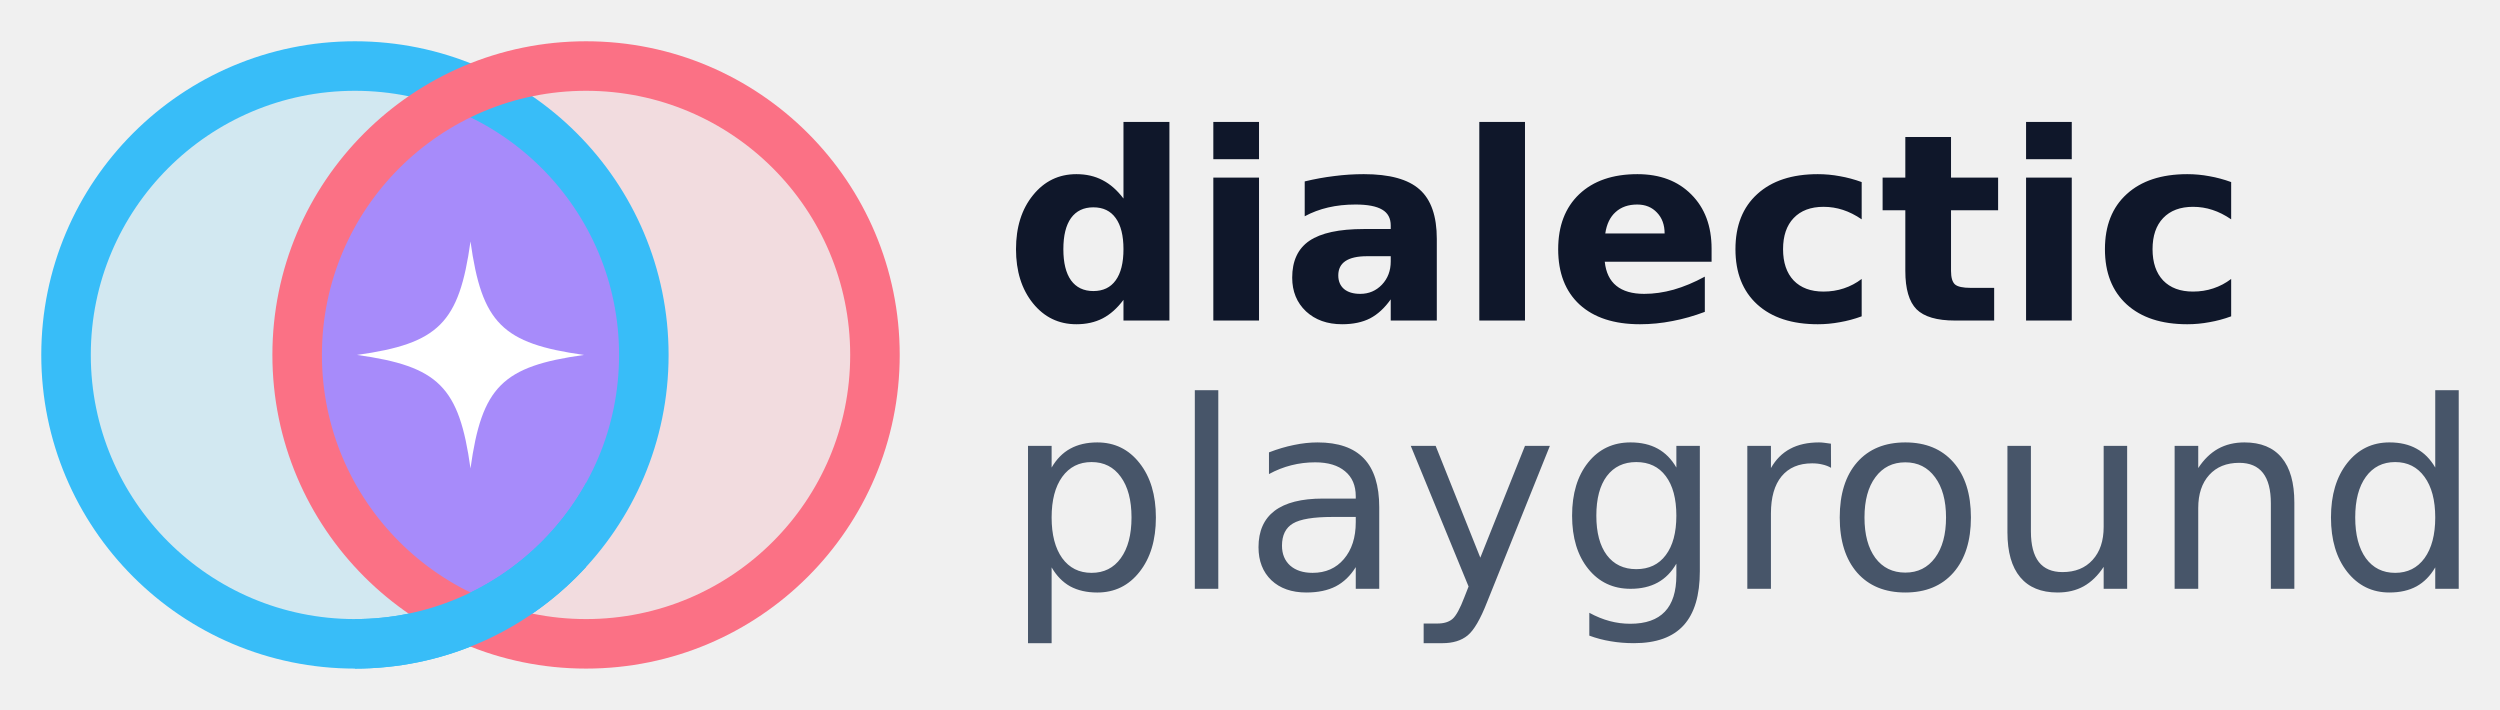
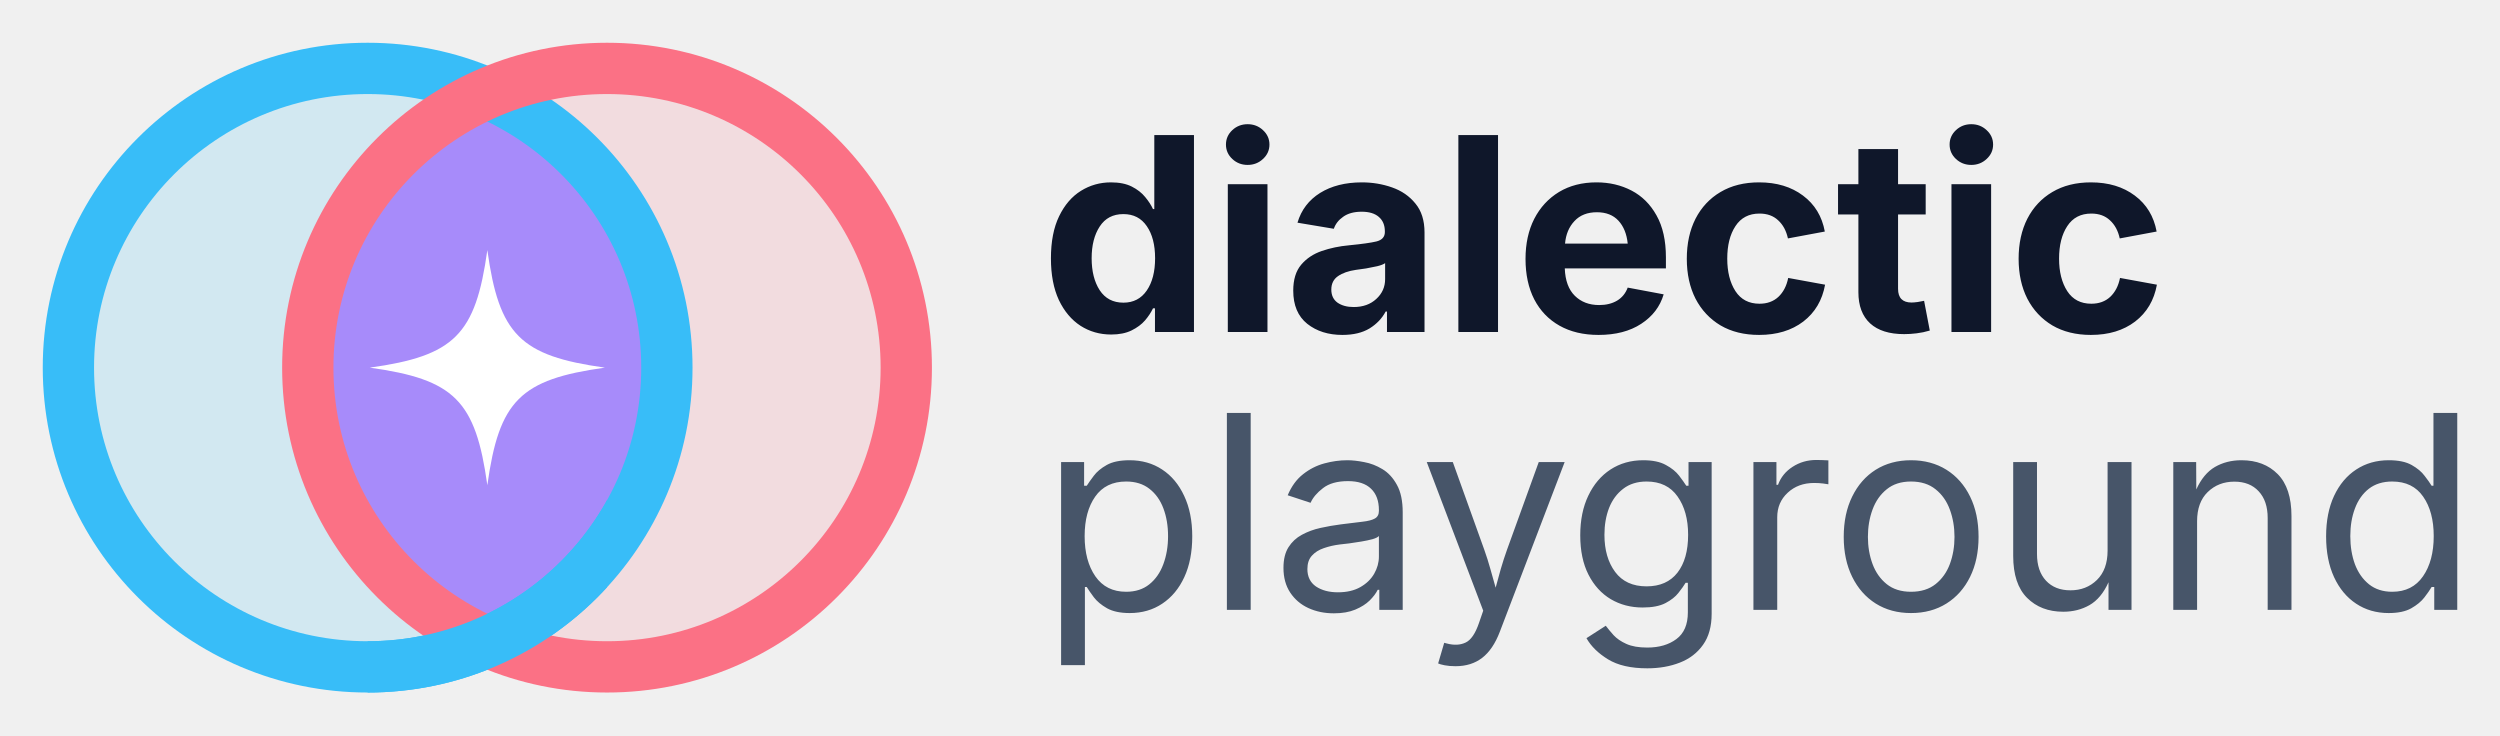
- <svg xmlns="http://www.w3.org/2000/svg" viewBox="-12 -12 726.898 206.4" width="726.898" height="206.4" role="img" aria-labelledby="dp-title" version="1.1" id="svg10">
+ <svg xmlns="http://www.w3.org/2000/svg" viewBox="-12 -12 701.775 206.4" width="701.775" height="206.4" role="img" aria-labelledby="dp-title" version="1.1" id="svg10">
  <defs id="defs10" />
  <style id="style1">
    .dp-ink { fill: #0F172A; }
    .dp-muted { fill: #475569; }
    @media (prefers-color-scheme: dark) {
      .dp-ink { fill: #F1F5F9; }
      .dp-muted { fill: #94A3B8; }
    }
    /*@theme-override*/
  </style>
  <g transform="matrix(0.6,0,0,0.6,-28.8,-62.4)" id="g9">
    <g class="dp-mark" id="g8">
      <defs id="defs1">
        <clipPath id="dp-thesis">
          <circle cx="200" cy="256" r="140" id="circle1" />
        </clipPath>
        <clipPath id="dp-lower-crossing">
          <rect x="200" y="256" width="112" height="200" id="rect1" />
        </clipPath>
      </defs>
      <circle cx="200" cy="256" r="140" fill="#38bdf8" fill-opacity="0.16" id="circle2" />
      <circle cx="312" cy="256" r="140" fill="#fb7185" fill-opacity="0.16" id="circle3" />
      <circle cx="312" cy="256" r="140" fill="#a78bfa" clip-path="url(#dp-thesis)" id="circle4" />
      <circle cx="200" cy="256" r="140" fill="none" stroke="#38bdf8" stroke-width="24" id="circle5" />
      <circle cx="312" cy="256" r="140" fill="none" stroke="#fb7185" stroke-width="24" id="circle6" />
      <circle cx="200" cy="256" r="140" fill="none" stroke="#38bdf8" stroke-width="24" clip-path="url(#dp-lower-crossing)" id="circle7" />
      <g class="dp-glyph" transform="matrix(1.1,0,0,1.1,256,256)" id="g7">
        <path d="M 0,-50 C 5,-14 14,-5 50,0 14,5 5,14 0,50 -5,14 -14,5 -50,0 -14,-5 -5,-14 0,-50 Z" fill="#ffffff" id="path7" />
      </g>
    </g>
  </g>
  <g font-family="Inter, 'Segoe UI', 'DejaVu Sans', 'Helvetica Neue', Arial, sans-serif" font-size="76px" id="g10" transform="translate(-10,-18.8)">
-     <path d="M 324.66,64.523 V 42.258 h 13.359 V 100 h -13.359 v -6.012 q -2.746,3.674 -6.049,5.381 -3.303,1.707 -7.645,1.707 -7.682,0 -12.617,-6.086 -4.936,-6.123 -4.936,-15.734 0,-9.611 4.936,-15.697 4.936,-6.123 12.617,-6.123 4.305,0 7.607,1.744 3.34,1.707 6.086,5.344 z m -8.758,26.904 q 4.268,0 6.494,-3.117 2.264,-3.117 2.264,-9.055 0,-5.938 -2.264,-9.055 -2.227,-3.117 -6.494,-3.117 -4.23,0 -6.494,3.117 -2.227,3.117 -2.227,9.055 0,5.938 2.227,9.055 2.264,3.117 6.494,3.117 z M 350.785,58.438 h 13.285 V 100 h -13.285 z m 0,-16.18 h 13.285 V 53.094 h -13.285 z m 44.68,39.039 q -4.156,0 -6.271,1.41 -2.078,1.41 -2.078,4.156 0,2.523 1.67,3.971 1.707,1.41 4.713,1.41 3.748,0 6.309,-2.672 2.561,-2.709 2.561,-6.754 v -1.521 z m 20.299,-5.01 V 100 h -13.396 v -6.16 q -2.672,3.785 -6.012,5.529 -3.34,1.707 -8.127,1.707 -6.457,0 -10.502,-3.748 -4.008,-3.785 -4.008,-9.797 0,-7.311 5.01,-10.725 5.047,-3.414 15.809,-3.414 h 7.83 v -1.039 q 0,-3.154 -2.486,-4.602 -2.486,-1.484 -7.756,-1.484 -4.268,0 -7.941,0.854 -3.674,0.854 -6.828,2.561 v -10.131 q 4.268,-1.039 8.572,-1.559 4.305,-0.557 8.609,-0.557 11.244,0 16.217,4.453 5.01,4.416 5.01,14.398 z m 12.357,-34.029 h 13.285 V 100 h -13.285 z m 67.539,36.85 v 3.785 h -31.061 q 0.482,4.676 3.377,7.014 2.895,2.338 8.09,2.338 4.193,0 8.572,-1.225 4.416,-1.262 9.055,-3.785 v 10.242 q -4.713,1.781 -9.426,2.672 -4.713,0.928 -9.426,0.928 -11.281,0 -17.553,-5.715 -6.234,-5.752 -6.234,-16.105 0,-10.168 6.123,-15.994 6.16,-5.826 16.922,-5.826 9.797,0 15.66,5.9 5.9,5.9 5.9,15.771 z m -13.656,-4.416 q 0,-3.785 -2.227,-6.086 -2.189,-2.338 -5.752,-2.338 -3.859,0 -6.271,2.189 -2.412,2.152 -3.006,6.234 z m 57.297,-14.955 v 10.836 q -2.709,-1.855 -5.455,-2.746 -2.709,-0.891 -5.641,-0.891 -5.566,0 -8.684,3.266 -3.08,3.229 -3.08,9.055 0,5.826 3.08,9.092 3.117,3.229 8.684,3.229 3.117,0 5.9,-0.928 2.82,-0.928 5.195,-2.746 v 10.873 q -3.117,1.15 -6.346,1.707 -3.191,0.594 -6.42,0.594 -11.244,0 -17.59,-5.752 -6.346,-5.789 -6.346,-16.068 0,-10.279 6.346,-16.031 6.346,-5.789 17.59,-5.789 3.266,0 6.42,0.594 3.191,0.557 6.346,1.707 z M 565.277,46.637 V 58.438 h 13.693 v 9.5 h -13.693 v 17.627 q 0,2.895 1.15,3.934 Q 567.578,90.5 570.992,90.5 h 6.828 v 9.5 h -11.393 q -7.867,0 -11.17,-3.266 -3.266,-3.303 -3.266,-11.17 V 67.938 h -6.605 v -9.5 h 6.605 V 46.637 Z M 587.098,58.438 h 13.285 V 100 h -13.285 z m 0,-16.18 h 13.285 V 53.094 h -13.285 z m 59.635,17.479 v 10.836 q -2.709,-1.855 -5.455,-2.746 -2.709,-0.891 -5.641,-0.891 -5.566,0 -8.684,3.266 -3.08,3.229 -3.08,9.055 0,5.826 3.08,9.092 3.117,3.229 8.684,3.229 3.117,0 5.9,-0.928 2.82,-0.928 5.195,-2.746 v 10.873 q -3.117,1.15 -6.346,1.707 -3.191,0.594 -6.42,0.594 -11.244,0 -17.59,-5.752 -6.346,-5.789 -6.346,-16.068 0,-10.279 6.346,-16.031 6.346,-5.789 17.59,-5.789 3.266,0 6.42,0.594 3.191,0.557 6.346,1.707 z" id="text9" class="dp-ink" style="font-weight:700;fill:#0f172a" aria-label="dialectic" />
-     <path d="m 303.768,171.766 v 22.043 h -6.865 V 136.438 h 6.865 v 6.309 q 2.152,-3.711 5.418,-5.492 3.303,-1.818 7.867,-1.818 7.57,0 12.283,6.012 4.75,6.012 4.75,15.809 0,9.797 -4.75,15.809 -4.713,6.012 -12.283,6.012 -4.564,0 -7.867,-1.781 -3.266,-1.818 -5.418,-5.529 z m 23.23,-14.51 q 0,-7.533 -3.117,-11.801 -3.08,-4.305 -8.498,-4.305 -5.418,0 -8.535,4.305 -3.08,4.268 -3.08,11.801 0,7.533 3.08,11.838 3.117,4.268 8.535,4.268 5.418,0 8.498,-4.268 3.117,-4.305 3.117,-11.838 z m 18.406,-36.998 h 6.828 V 178 h -6.828 z m 40.004,36.85 q -8.275,0 -11.467,1.893 -3.191,1.893 -3.191,6.457 0,3.637 2.375,5.789 2.412,2.115 6.531,2.115 5.678,0 9.092,-4.008 3.451,-4.045 3.451,-10.725 v -1.521 z m 13.619,-2.82 V 178 h -6.828 v -6.309 q -2.338,3.785 -5.826,5.604 -3.488,1.781 -8.535,1.781 -6.383,0 -10.168,-3.562 -3.748,-3.6 -3.748,-9.611 0,-7.014 4.676,-10.576 4.713,-3.562 14.027,-3.562 h 9.574 v -0.668 q 0,-4.713 -3.117,-7.273 -3.08,-2.598 -8.684,-2.598 -3.562,0 -6.939,0.854 -3.377,0.854 -6.494,2.561 v -6.309 q 3.748,-1.447 7.273,-2.152 3.525,-0.742 6.865,-0.742 9.018,0 13.471,4.676 4.453,4.676 4.453,14.176 z m 31.357,27.572 q -2.895,7.422 -5.641,9.686 -2.746,2.264 -7.348,2.264 h -5.455 v -5.715 h 4.008 q 2.82,0 4.379,-1.336 1.559,-1.336 3.451,-6.309 l 1.225,-3.117 -16.811,-40.895 h 7.236 l 12.988,32.508 12.988,-32.508 h 7.236 z m 55.033,-25.123 q 0,-7.422 -3.08,-11.504 -3.043,-4.082 -8.572,-4.082 -5.492,0 -8.572,4.082 -3.043,4.082 -3.043,11.504 0,7.385 3.043,11.467 3.08,4.082 8.572,4.082 5.529,0 8.572,-4.082 3.08,-4.082 3.08,-11.467 z m 6.828,16.105 q 0,10.613 -4.713,15.771 -4.713,5.195 -14.436,5.195 -3.6,0 -6.791,-0.557 -3.191,-0.52 -6.197,-1.633 v -6.643 q 3.006,1.633 5.938,2.412 2.932,0.779 5.975,0.779 6.717,0 10.057,-3.525 3.34,-3.488 3.34,-10.576 v -3.377 Q 483.303,174.363 480,176.182 476.697,178 472.096,178 q -7.645,0 -12.32,-5.826 -4.676,-5.826 -4.676,-15.438 0,-9.648 4.676,-15.475 4.676,-5.826 12.32,-5.826 4.602,0 7.904,1.818 3.303,1.818 5.418,5.492 v -6.309 h 6.828 z m 38.148,-30.021 q -1.15,-0.668 -2.523,-0.965 -1.336,-0.334 -2.969,-0.334 -5.789,0 -8.906,3.785 -3.08,3.748 -3.08,10.799 V 178 h -6.865 v -41.562 h 6.865 v 6.457 q 2.152,-3.785 5.604,-5.604 3.451,-1.855 8.387,-1.855 0.705,0 1.559,0.111 0.854,0.074 1.893,0.26 z m 21.598,-1.596 q -5.492,0 -8.684,4.305 -3.191,4.268 -3.191,11.727 0,7.459 3.154,11.764 3.191,4.268 8.721,4.268 5.455,0 8.646,-4.305 3.191,-4.305 3.191,-11.727 0,-7.385 -3.191,-11.689 -3.191,-4.342 -8.646,-4.342 z m 0,-5.789 q 8.906,0 13.99,5.789 5.084,5.789 5.084,16.031 0,10.205 -5.084,16.031 -5.084,5.789 -13.99,5.789 -8.943,0 -14.027,-5.789 -5.047,-5.826 -5.047,-16.031 0,-10.242 5.047,-16.031 5.084,-5.789 14.027,-5.789 z m 29.688,26.162 V 136.438 h 6.828 v 24.9 q 0,5.9 2.301,8.869 2.301,2.932 6.902,2.932 5.529,0 8.721,-3.525 3.229,-3.525 3.229,-9.611 V 136.438 h 6.828 V 178 h -6.828 v -6.383 q -2.486,3.785 -5.789,5.641 -3.266,1.818 -7.607,1.818 -7.162,0 -10.873,-4.453 -3.711,-4.453 -3.711,-13.025 z m 17.182,-26.162 z m 66.24,17.479 V 178 h -6.828 v -24.863 q 0,-5.9 -2.301,-8.832 -2.301,-2.932 -6.902,-2.932 -5.529,0 -8.721,3.525 -3.191,3.525 -3.191,9.611 V 178 h -6.865 v -41.562 h 6.865 v 6.457 q 2.449,-3.748 5.752,-5.604 3.34,-1.855 7.682,-1.855 7.162,0 10.836,4.453 3.674,4.416 3.674,13.025 z m 40.969,-10.168 v -22.488 h 6.828 V 178 h -6.828 v -6.234 q -2.152,3.711 -5.455,5.529 -3.266,1.781 -7.867,1.781 -7.533,0 -12.283,-6.012 -4.713,-6.012 -4.713,-15.809 0,-9.797 4.713,-15.809 4.75,-6.012 12.283,-6.012 4.602,0 7.867,1.818 3.303,1.781 5.455,5.492 z m -23.268,14.51 q 0,7.533 3.08,11.838 3.117,4.268 8.535,4.268 5.418,0 8.535,-4.268 3.117,-4.305 3.117,-11.838 0,-7.533 -3.117,-11.801 -3.117,-4.305 -8.535,-4.305 -5.418,0 -8.535,4.305 -3.08,4.268 -3.08,11.801 z" id="text10" class="dp-muted" style="fill:#475569" aria-label="playground" />
+     <path d="m 309.928,100.705 q -4.787,0 -8.609,-2.449 -3.822,-2.486 -6.086,-7.236 -2.227,-4.787 -2.227,-11.689 0,-7.088 2.301,-11.838 2.301,-4.75 6.123,-7.125 3.822,-2.375 8.424,-2.375 3.525,0 5.863,1.188 2.338,1.188 3.748,2.932 1.447,1.744 2.189,3.377 h 0.371 V 44.707 H 333.158 V 100 h -10.947 v -6.643 h -0.557 q -0.779,1.67 -2.227,3.377 -1.447,1.67 -3.785,2.82 -2.338,1.15 -5.715,1.15 z m 3.414,-8.943 q 4.23,0 6.568,-3.414 2.338,-3.414 2.338,-9.055 0,-5.641 -2.338,-9.018 -2.301,-3.377 -6.568,-3.377 -4.379,0 -6.643,3.488 -2.264,3.451 -2.264,8.906 0,5.492 2.264,8.98 2.301,3.488 6.643,3.488 z M 342.658,100 V 58.512 h 11.133 V 100 Z m 5.566,-46.906 q -2.523,0 -4.305,-1.67 -1.781,-1.67 -1.781,-4.045 0,-2.375 1.781,-4.045 1.781,-1.67 4.305,-1.67 2.523,0 4.305,1.67 1.818,1.67 1.818,4.045 0,2.375 -1.818,4.045 -1.781,1.67 -4.305,1.67 z m 26.607,47.723 q -5.938,0 -9.871,-3.117 -3.934,-3.154 -3.934,-9.314 0,-4.639 2.227,-7.273 2.227,-2.635 5.789,-3.859 3.562,-1.225 7.645,-1.596 5.344,-0.52 7.682,-1.076 2.375,-0.594 2.375,-2.635 v -0.186 q 0,-2.635 -1.707,-4.082 -1.67,-1.447 -4.787,-1.447 -3.229,0 -5.195,1.41 -1.967,1.373 -2.635,3.377 l -10.205,-1.707 q 1.596,-5.381 6.346,-8.35 4.787,-2.969 11.727,-2.969 4.453,0 8.461,1.41 4.045,1.41 6.568,4.527 2.561,3.08 2.561,8.127 V 100 h -10.539 v -5.752 h -0.371 q -1.521,2.895 -4.527,4.75 -3.006,1.818 -7.607,1.818 z m 3.154,-7.83 q 3.896,0 6.346,-2.264 2.486,-2.264 2.486,-5.566 v -4.49 q -0.668,0.482 -2.189,0.854 -1.484,0.334 -3.154,0.631 -1.67,0.26 -2.895,0.408 -3.08,0.445 -4.973,1.744 -1.893,1.299 -1.893,3.785 0,2.412 1.744,3.674 1.781,1.225 4.527,1.225 z M 418.51,44.707 V 100 H 407.377 V 44.707 Z m 28.203,56.109 q -6.346,0 -10.947,-2.598 -4.602,-2.598 -7.088,-7.385 -2.449,-4.787 -2.449,-11.355 0,-6.42 2.449,-11.244 2.486,-4.824 6.939,-7.533 4.49,-2.709 10.539,-2.709 5.418,0 9.834,2.301 4.416,2.301 7.014,6.977 2.635,4.676 2.635,11.764 v 3.117 H 437.25 q 0.186,5.084 2.82,7.682 2.635,2.598 6.828,2.598 2.932,0 5.01,-1.225 2.115,-1.262 3.006,-3.674 l 10.094,1.893 q -1.521,5.158 -6.309,8.275 -4.75,3.117 -11.986,3.117 z m -9.389,-25.643 h 17.59 q -0.408,-4.045 -2.598,-6.42 -2.189,-2.375 -6.049,-2.375 -4.008,0 -6.309,2.486 -2.301,2.449 -2.635,6.309 z m 54.477,25.643 q -6.271,0 -10.836,-2.672 -4.527,-2.709 -7.014,-7.496 -2.449,-4.824 -2.449,-11.207 0,-6.42 2.449,-11.244 2.486,-4.824 7.014,-7.496 4.564,-2.709 10.836,-2.709 7.385,0 12.32,3.711 4.936,3.674 6.123,10.094 l -10.354,1.93 Q 499.186,70.498 497.145,68.643 495.141,66.75 491.912,66.75 q -4.453,0 -6.754,3.525 -2.301,3.488 -2.301,9.129 0,5.566 2.301,9.129 2.301,3.525 6.754,3.525 3.229,0 5.307,-1.93 2.078,-1.967 2.746,-5.307 l 10.354,1.893 q -1.188,6.568 -6.123,10.354 -4.936,3.748 -12.395,3.748 z m 46.758,-42.305 v 8.498 h -7.756 v 20.855 q 0,3.859 3.785,3.859 0.631,0 1.744,-0.148 1.15,-0.186 1.781,-0.334 l 1.596,8.35 q -1.855,0.557 -3.711,0.779 -1.818,0.223 -3.488,0.223 -6.234,0 -9.537,-3.006 -3.303,-3.043 -3.303,-8.758 V 67.01 h -5.715 v -8.498 h 5.715 v -9.871 h 11.133 v 9.871 z M 545.795,100 V 58.512 h 11.133 V 100 Z m 5.566,-46.906 q -2.523,0 -4.305,-1.67 -1.781,-1.67 -1.781,-4.045 0,-2.375 1.781,-4.045 1.781,-1.67 4.305,-1.67 2.523,0 4.305,1.67 1.818,1.67 1.818,4.045 0,2.375 -1.818,4.045 -1.781,1.67 -4.305,1.67 z m 33.584,47.723 q -6.271,0 -10.836,-2.672 -4.527,-2.709 -7.014,-7.496 -2.449,-4.824 -2.449,-11.207 0,-6.42 2.449,-11.244 2.486,-4.824 7.014,-7.496 4.564,-2.709 10.836,-2.709 7.385,0 12.32,3.711 4.936,3.674 6.123,10.094 l -10.354,1.93 q -0.705,-3.229 -2.746,-5.084 Q 588.285,66.75 585.057,66.75 q -4.453,0 -6.754,3.525 -2.301,3.488 -2.301,9.129 0,5.566 2.301,9.129 2.301,3.525 6.754,3.525 3.229,0 5.307,-1.93 2.078,-1.967 2.746,-5.307 l 10.354,1.893 q -1.188,6.568 -6.123,10.354 -4.936,3.748 -12.395,3.748 z" id="text9" class="dp-ink" style="font-weight:700;fill:#0f172a" aria-label="dialectic" />
+     <path d="m 295.863,193.512 v -57 h 6.457 v 6.643 h 0.742 q 0.705,-1.113 1.967,-2.783 1.262,-1.707 3.637,-3.043 2.375,-1.336 6.42,-1.336 5.195,0 9.129,2.598 3.971,2.598 6.197,7.422 2.264,4.787 2.264,11.355 0,6.605 -2.227,11.43 -2.227,4.824 -6.197,7.459 -3.934,2.635 -9.129,2.635 -3.934,0 -6.346,-1.336 -2.412,-1.373 -3.711,-3.08 -1.299,-1.744 -2.004,-2.895 h -0.52 v 21.932 z m 18.258,-20.596 q 3.896,0 6.494,-2.078 2.635,-2.115 3.934,-5.641 1.336,-3.562 1.336,-7.904 0,-4.305 -1.299,-7.756 -1.299,-3.488 -3.934,-5.529 -2.598,-2.041 -6.531,-2.041 -5.715,0 -8.684,4.23 -2.969,4.23 -2.969,11.096 0,6.939 3.006,11.281 3.006,4.342 8.646,4.342 z m 34.957,-50.209 V 178 h -6.68 v -55.293 z m 23.342,56.258 q -3.934,0 -7.162,-1.484 -3.191,-1.484 -5.084,-4.342 -1.893,-2.857 -1.893,-6.939 0,-3.562 1.41,-5.789 1.41,-2.227 3.748,-3.488 2.375,-1.299 5.232,-1.93 2.857,-0.631 5.752,-1.002 3.711,-0.482 6.049,-0.742 2.338,-0.26 3.451,-0.891 1.15,-0.631 1.15,-2.152 v -0.223 q 0,-3.859 -2.189,-5.975 -2.189,-2.152 -6.494,-2.152 -4.49,0 -7.014,1.967 -2.523,1.93 -3.488,4.119 l -6.42,-2.115 q 1.596,-3.785 4.305,-5.9 2.709,-2.152 5.975,-3.043 3.266,-0.891 6.457,-0.891 2.078,0 4.713,0.52 2.672,0.482 5.121,1.967 2.486,1.484 4.082,4.416 1.633,2.895 1.633,7.756 V 178 h -6.568 v -5.641 h -0.445 q -0.705,1.447 -2.264,3.006 -1.559,1.521 -4.045,2.561 -2.486,1.039 -6.012,1.039 z m 1.15,-5.9 q 3.711,0 6.271,-1.447 2.561,-1.447 3.896,-3.748 1.336,-2.338 1.336,-4.861 v -5.752 q -0.408,0.482 -1.781,0.891 -1.373,0.371 -3.154,0.668 -1.744,0.297 -3.414,0.52 -1.633,0.186 -2.598,0.297 -2.412,0.297 -4.527,1.039 -2.078,0.705 -3.34,2.115 -1.262,1.373 -1.262,3.748 0,3.229 2.412,4.898 2.449,1.633 6.16,1.633 z m 28.129,19.965 1.707,-5.789 0.705,0.186 q 3.08,0.816 5.307,-0.26 2.227,-1.039 3.748,-5.492 l 1.188,-3.451 -15.846,-41.711 h 7.311 l 8.832,24.604 q 0.965,2.709 1.707,5.381 0.779,2.672 1.484,5.27 0.705,-2.598 1.447,-5.27 0.779,-2.672 1.744,-5.381 l 8.906,-24.604 h 7.273 l -18.221,47.686 q -1.893,4.936 -4.936,7.273 -3.043,2.338 -7.459,2.338 -1.781,0 -3.08,-0.26 -1.299,-0.26 -1.818,-0.52 z m 58.707,1.373 q -6.902,0 -11.021,-2.523 -4.119,-2.523 -6.049,-5.938 l 5.418,-3.488 q 0.891,1.188 2.189,2.635 1.336,1.447 3.562,2.449 2.264,1.039 5.9,1.039 4.973,0 8.164,-2.375 3.229,-2.375 3.229,-7.496 v -8.312 h -0.631 q -0.705,1.188 -2.004,2.82 -1.262,1.633 -3.674,2.895 -2.375,1.225 -6.383,1.225 -4.973,0 -8.943,-2.338 -3.971,-2.375 -6.271,-6.902 -2.301,-4.527 -2.301,-11.021 0,-6.42 2.264,-11.133 2.264,-4.75 6.234,-7.348 4.008,-2.598 9.166,-2.598 4.008,0 6.383,1.336 2.412,1.299 3.711,3.006 1.299,1.707 2.004,2.82 h 0.631 v -6.643 h 6.494 v 42.564 q 0,5.344 -2.412,8.721 -2.412,3.414 -6.531,5.01 -4.082,1.596 -9.129,1.596 z m -0.186,-23.008 q 5.641,0 8.646,-3.822 3.006,-3.859 3.006,-10.65 0,-6.605 -2.969,-10.762 -2.932,-4.193 -8.684,-4.193 -3.934,0 -6.568,2.041 -2.635,2.004 -3.971,5.381 -1.299,3.377 -1.299,7.533 0,6.383 3.006,10.428 3.006,4.045 8.832,4.045 z M 490.205,178 v -41.488 h 6.457 v 6.383 h 0.445 q 1.15,-3.154 4.082,-5.047 2.969,-1.93 6.68,-1.93 0.742,0 1.744,0.037 1.039,0.037 1.633,0.074 v 6.717 q -0.297,-0.074 -1.484,-0.223 -1.188,-0.148 -2.523,-0.148 -4.49,0 -7.422,2.746 -2.932,2.709 -2.932,6.902 V 178 Z m 44.234,0.891 q -5.641,0 -9.908,-2.672 -4.23,-2.672 -6.605,-7.496 -2.375,-4.824 -2.375,-11.207 0,-6.494 2.375,-11.318 2.375,-4.861 6.605,-7.533 4.268,-2.672 9.908,-2.672 5.678,0 9.945,2.672 4.268,2.672 6.643,7.533 2.375,4.824 2.375,11.318 0,6.383 -2.375,11.207 -2.375,4.824 -6.643,7.496 -4.268,2.672 -9.945,2.672 z m 0,-5.975 q 4.193,0 6.902,-2.152 2.709,-2.152 4.008,-5.641 1.299,-3.525 1.299,-7.607 0,-4.119 -1.299,-7.645 -1.299,-3.562 -4.008,-5.715 -2.709,-2.189 -6.902,-2.189 -4.156,0 -6.828,2.189 -2.672,2.152 -3.971,5.678 -1.299,3.525 -1.299,7.682 0,4.082 1.299,7.607 1.299,3.488 3.971,5.641 2.672,2.152 6.828,2.152 z m 42.75,5.604 q -6.271,0 -10.168,-3.896 -3.896,-3.896 -3.896,-11.764 v -26.348 h 6.68 v 25.791 q 0,4.787 2.523,7.496 2.523,2.709 6.865,2.709 4.453,0 7.422,-2.895 3.006,-2.932 3.006,-8.238 v -24.863 h 6.717 V 178 h -6.457 v -7.756 q -2.041,4.527 -5.344,6.42 -3.266,1.855 -7.348,1.855 z m 37.555,-25.383 V 178 h -6.68 v -41.488 h 6.42 l 0.037,7.682 q 2.004,-4.416 5.232,-6.309 3.266,-1.893 7.459,-1.893 6.309,0 10.168,3.896 3.859,3.896 3.859,11.764 V 178 h -6.68 v -25.791 q 0,-4.787 -2.523,-7.496 -2.486,-2.709 -6.828,-2.709 -4.49,0 -7.496,2.932 -2.969,2.895 -2.969,8.201 z m 53.771,25.754 q -5.158,0 -9.129,-2.635 -3.971,-2.635 -6.197,-7.459 -2.227,-4.824 -2.227,-11.43 0,-6.568 2.227,-11.355 2.264,-4.824 6.234,-7.422 3.971,-2.598 9.129,-2.598 4.045,0 6.42,1.336 2.375,1.336 3.637,3.043 1.299,1.67 1.967,2.783 h 0.52 v -20.447 h 6.68 V 178 h -6.457 v -6.42 h -0.742 q -0.668,1.15 -2.004,2.895 -1.299,1.707 -3.711,3.08 -2.375,1.336 -6.346,1.336 z m 1.002,-5.975 q 5.641,0 8.646,-4.342 3.006,-4.342 3.006,-11.281 0,-6.865 -2.969,-11.096 -2.932,-4.23 -8.684,-4.23 -3.934,0 -6.568,2.041 -2.598,2.041 -3.896,5.529 -1.299,3.451 -1.299,7.756 0,4.342 1.299,7.904 1.336,3.525 3.971,5.641 2.635,2.078 6.494,2.078 z" id="text10" class="dp-muted" style="fill:#475569" aria-label="playground" />
  </g>
</svg>
